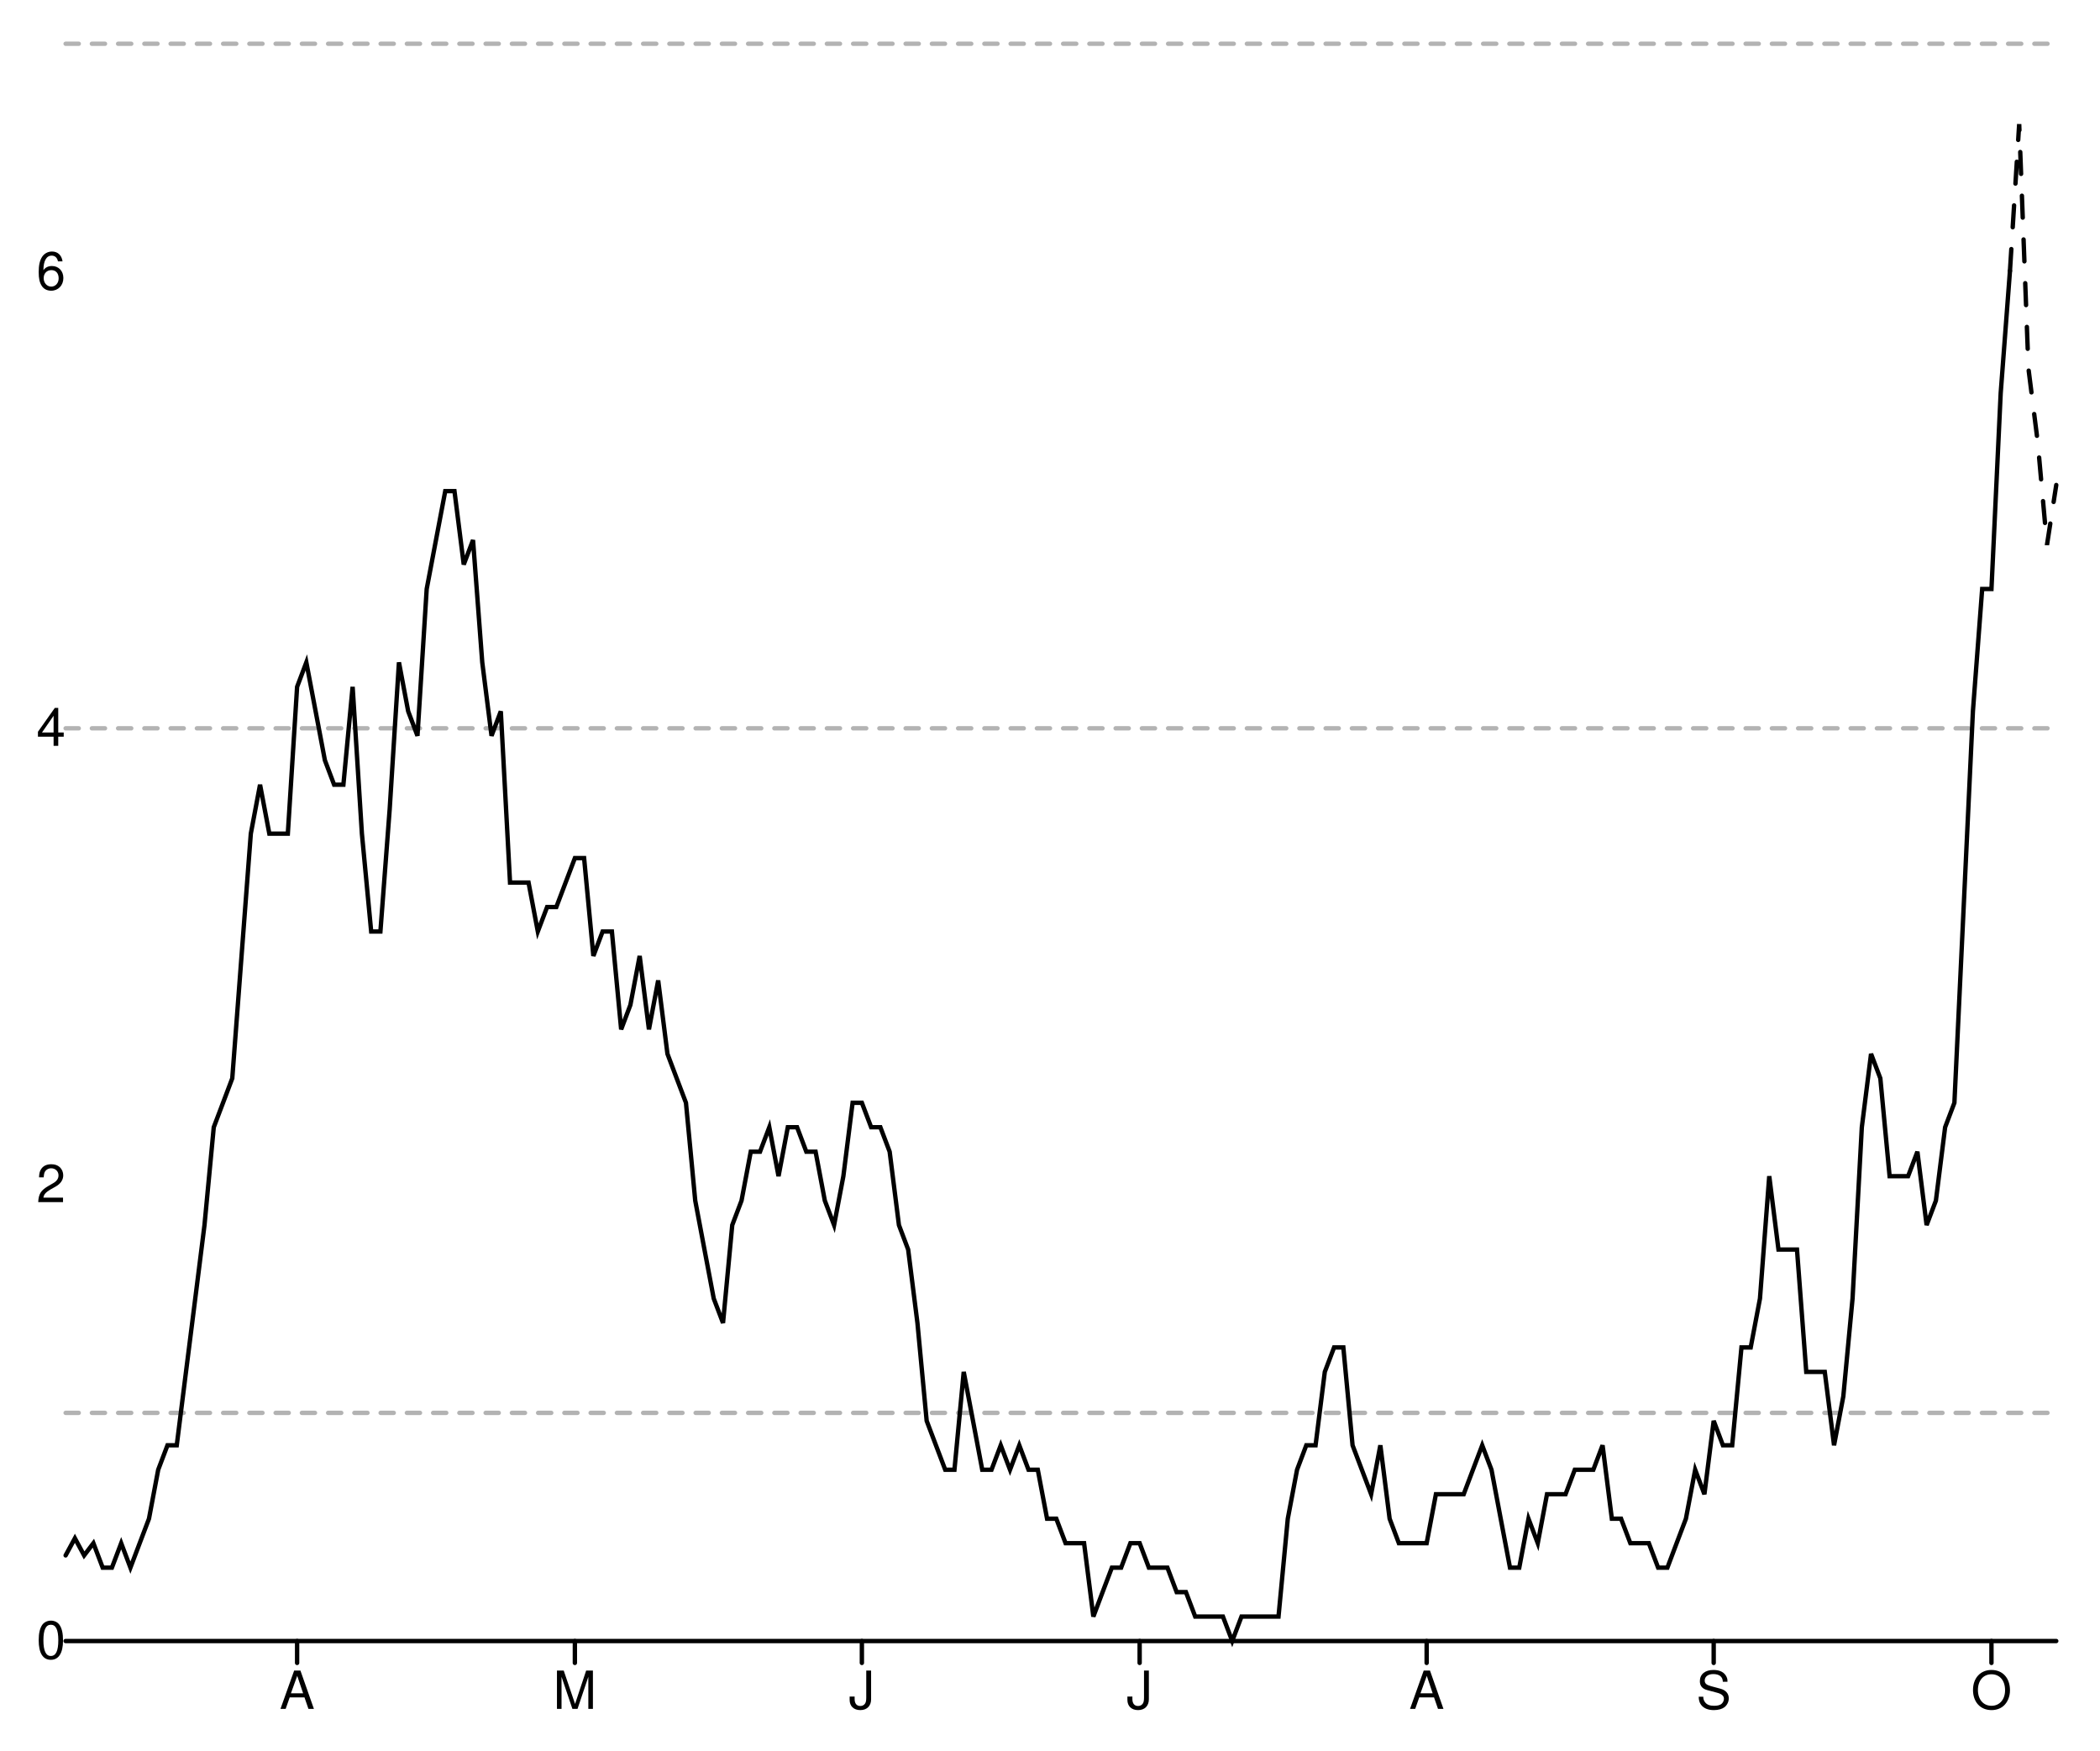
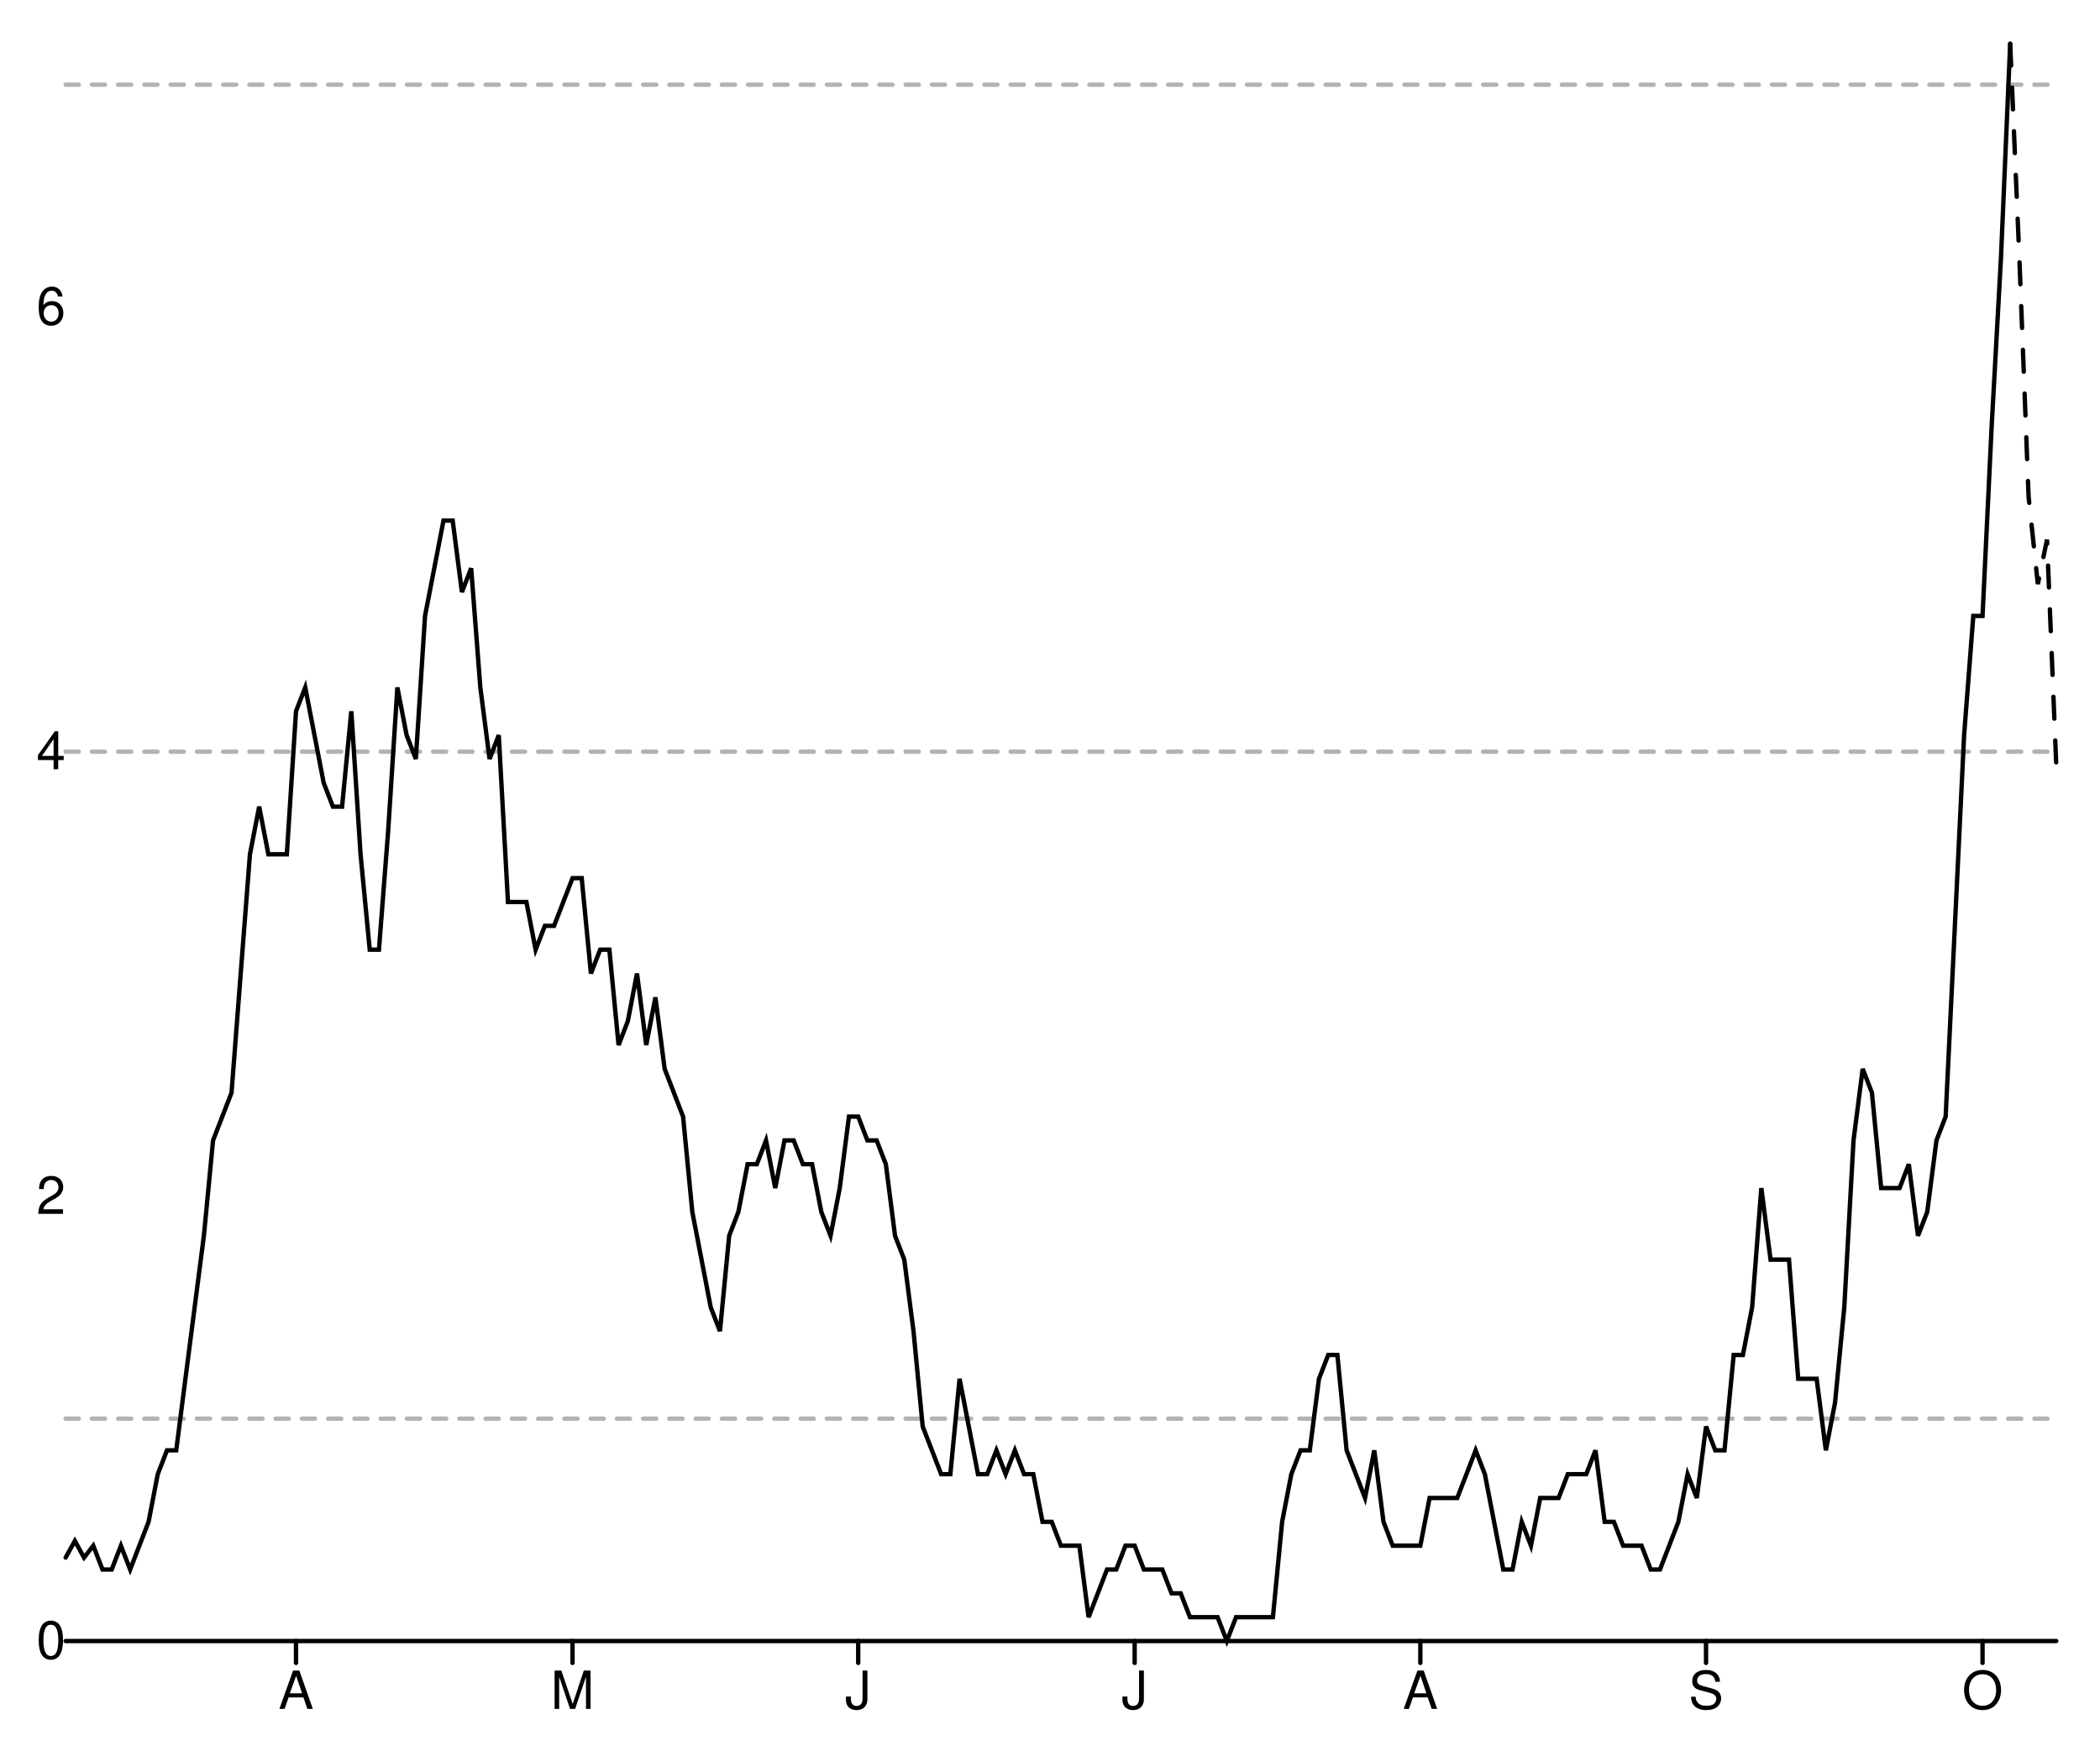
<svg xmlns="http://www.w3.org/2000/svg" width="480" height="400" viewBox="0 0 480 400" style="overflow:display" preserveAspectRatio="xMinYMin meet" overflow="visible">
  <defs>
    <style>
	.data-series path.line { fill-opacity: 0; stroke: black; }
	.data-series path.line.dotted { stroke-dasharray: 12 20 }
	.data-series circle { display: none; }
	.data-series:hover path.line, .data-series.on path.line { stroke-width: 1; }
	.data-series:hover circle, .data-series.on circle { display: inline; }
	.data-series circle:hover, .data-series circle.on { r: 1px!important; }
	.graph-grid { font-family: "Helvetica Neue",Helvetica,Arial,"Lucida Grande",sans-serif; }
	.graph-grid line { stroke: black; stroke-width: 1; stroke-linecap: round; }
	.graph-grid.graph-grid-x text { text-anchor: middle; dominant-baseline: hanging; transform: translateY(10px); }
	.graph-grid.graph-grid-y text { text-anchor: end; dominant-baseline: middle; transform: translateX(-10px); }
	</style>
  </defs>
  <g class="graph-grid graph-grid-y">
    <line x1="15.00" y1="375.00" x2="470.00" y2="375.00" data-left="15" />
    <text x="25" y="375" text-anchor="end">0</text>
-     <text x="25" y="270.714" text-anchor="end">2</text>
-     <text x="25" y="166.429" text-anchor="end">4</text>
-     <text x="25" y="62.143" text-anchor="end">6</text>
+     <text x="25" y="273.385" text-anchor="end">2</text>
+     <text x="25" y="171.77" text-anchor="end">4</text>
+     <text x="25" y="70.155" text-anchor="end">6</text>
    <text style="text-anchor:middle;dominant-baseline:hanging;font-weight:bold;transform: translateY(192.5px) rotate(-90deg);" />
  </g>
  <g class="graph-grid graph-grid-x">
-     <line class="tick" x1="67.91" y1="375.00" x2="67.91" y2="380.00" />
-     <text x="67.907" y="375" text-anchor="middle">A</text>
-     <line class="tick" x1="131.40" y1="375.00" x2="131.40" y2="380.00" />
-     <text x="131.395" y="375" text-anchor="middle">M</text>
-     <line class="tick" x1="197.00" y1="375.00" x2="197.00" y2="380.00" />
-     <text x="197" y="375" text-anchor="middle">J</text>
-     <line class="tick" x1="260.49" y1="375.00" x2="260.49" y2="380.00" />
-     <text x="260.488" y="375" text-anchor="middle">J</text>
-     <line class="tick" x1="326.09" y1="375.00" x2="326.09" y2="380.00" />
-     <text x="326.093" y="375" text-anchor="middle">A</text>
-     <line class="tick" x1="391.70" y1="375.00" x2="391.70" y2="380.00" />
-     <text x="391.698" y="375" text-anchor="middle">S</text>
-     <line class="tick" x1="455.19" y1="375.00" x2="455.19" y2="380.00" />
-     <text x="455.186" y="375" text-anchor="middle">O</text>
+     <line class="tick" x1="67.66" y1="375.00" x2="67.66" y2="380.00" />
+     <text x="67.662" y="375" text-anchor="middle">A</text>
+     <line class="tick" x1="130.86" y1="375.00" x2="130.86" y2="380.00" />
+     <text x="130.856" y="375" text-anchor="middle">M</text>
+     <line class="tick" x1="196.16" y1="375.00" x2="196.16" y2="380.00" />
+     <text x="196.157" y="375" text-anchor="middle">J</text>
+     <line class="tick" x1="259.35" y1="375.00" x2="259.35" y2="380.00" />
+     <text x="259.352" y="375" text-anchor="middle">J</text>
+     <line class="tick" x1="324.65" y1="375.00" x2="324.65" y2="380.00" />
+     <text x="324.653" y="375" text-anchor="middle">A</text>
+     <line class="tick" x1="389.95" y1="375.00" x2="389.95" y2="380.00" />
+     <text x="389.954" y="375" text-anchor="middle">S</text>
+     <line class="tick" x1="453.15" y1="375.00" x2="453.15" y2="380.00" />
+     <text x="453.148" y="375" text-anchor="middle">O</text>
    <text style="text-anchor:middle;dominant-baseline:hanging;font-weight:bold;transform: translateY(192.5px) rotate(-90deg);" />
  </g>
  <g data-series="widespread" class="data-series">
-     <path d="M 15.00,10.00L 470.00,10.00" id="E07000115-level-0" class="line" stroke-width="1" stroke-linecap="round" stroke-dasharray="3,3" fill-opacity="0.3" opacity="0.3" />
+     <path d="M 15.00,19.35L 470.00,19.35" id="E07000115-level-0" class="line" stroke-width="1" stroke-linecap="round" stroke-dasharray="3,3" fill-opacity="0.3" opacity="0.3" />
  </g>
  <g data-series="substantial" class="data-series">
-     <path d="M 15.00,166.43L 470.00,166.43" id="E07000115-level-1" class="line" stroke-width="1" stroke-linecap="round" stroke-dasharray="3,3" fill-opacity="0.3" opacity="0.3" />
+     <path d="M 15.00,171.77L 470.00,171.77" id="E07000115-level-1" class="line" stroke-width="1" stroke-linecap="round" stroke-dasharray="3,3" fill-opacity="0.3" opacity="0.3" />
  </g>
  <g data-series="moderate" class="data-series">
-     <path d="M 15.00,322.86L 470.00,322.86" id="E07000115-level-2" class="line" stroke-width="1" stroke-linecap="round" stroke-dasharray="3,3" fill-opacity="0.3" opacity="0.3" />
+     <path d="M 15.00,324.19L 470.00,324.19" id="E07000115-level-2" class="line" stroke-width="1" stroke-linecap="round" stroke-dasharray="3,3" fill-opacity="0.3" opacity="0.3" />
  </g>
  <g data-series="new-cases" class="data-series">
-     <path d="M 15.00,355.43L 17.12,351.52L 19.23,355.43L 21.35,352.64L 23.47,358.23L 25.58,358.23L 27.70,352.64L 29.81,358.23L 31.93,352.64L 34.05,347.05L 36.16,335.86L 38.28,330.27L 40.40,330.27L 42.51,313.50L 44.63,296.73L 46.74,279.95L 48.86,257.59L 50.98,252.00L 53.09,246.41L 55.21,218.45L 57.33,190.50L 59.44,179.32L 61.56,190.50L 63.67,190.50L 65.79,190.50L 67.91,156.95L 70.02,151.36L 72.14,162.54L 74.26,173.73L 76.37,179.32L 78.49,179.32L 80.60,156.95L 82.72,190.50L 84.84,212.86L 86.95,212.86L 89.07,184.91L 91.19,151.36L 93.30,162.54L 95.42,168.14L 97.53,134.59L 99.65,123.41L 101.77,112.23L 103.88,112.23L 106.00,129.00L 108.12,123.41L 110.23,151.36L 112.35,168.14L 114.47,162.54L 116.58,201.68L 118.70,201.68L 120.81,201.68L 122.93,212.86L 125.05,207.27L 127.16,207.27L 129.28,201.68L 131.40,196.09L 133.51,196.09L 135.63,218.45L 137.74,212.86L 139.86,212.86L 141.98,235.23L 144.09,229.64L 146.21,218.45L 148.33,235.23L 150.44,224.04L 152.56,240.82L 154.67,246.41L 156.79,252.00L 158.91,274.36L 161.02,285.54L 163.14,296.73L 165.26,302.32L 167.37,279.95L 169.49,274.36L 171.60,263.18L 173.72,263.18L 175.84,257.59L 177.95,268.77L 180.07,257.59L 182.19,257.59L 184.30,263.18L 186.42,263.18L 188.53,274.36L 190.65,279.95L 192.77,268.77L 194.88,252.00L 197.00,252.00L 199.12,257.59L 201.23,257.59L 203.35,263.18L 205.47,279.95L 207.58,285.54L 209.70,302.32L 211.81,324.68L 213.93,330.27L 216.05,335.86L 218.16,335.86L 220.28,313.50L 222.40,324.68L 224.51,335.86L 226.63,335.86L 228.74,330.27L 230.86,335.86L 232.98,330.27L 235.09,335.86L 237.21,335.86L 239.33,347.05L 241.44,347.05L 243.56,352.64L 245.67,352.64L 247.79,352.64L 249.91,369.41L 252.02,363.82L 254.14,358.23L 256.26,358.23L 258.37,352.64L 260.49,352.64L 262.60,358.23L 264.72,358.23L 266.84,358.23L 268.95,363.82L 271.07,363.82L 273.19,369.41L 275.30,369.41L 277.42,369.41L 279.53,369.41L 281.65,375.00L 283.77,369.41L 285.88,369.41L 288.00,369.41L 290.12,369.41L 292.23,369.41L 294.35,347.05L 296.47,335.86L 298.58,330.27L 300.70,330.27L 302.81,313.50L 304.93,307.91L 307.05,307.91L 309.16,330.27L 311.28,335.86L 313.40,341.45L 315.51,330.27L 317.63,347.05L 319.74,352.64L 321.86,352.64L 323.98,352.64L 326.09,352.64L 328.21,341.45L 330.33,341.45L 332.44,341.45L 334.56,341.45L 336.67,335.86L 338.79,330.27L 340.91,335.86L 343.02,347.05L 345.14,358.23L 347.26,358.23L 349.37,347.05L 351.49,352.64L 353.60,341.45L 355.72,341.45L 357.84,341.45L 359.95,335.86L 362.07,335.86L 364.19,335.86L 366.30,330.27L 368.42,347.05L 370.53,347.05L 372.65,352.64L 374.77,352.64L 376.88,352.64L 379.00,358.23L 381.12,358.23L 383.23,352.64L 385.35,347.05L 387.47,335.86L 389.58,341.45L 391.70,324.68L 393.81,330.27L 395.93,330.27L 398.05,307.91L 400.16,307.91L 402.28,296.73L 404.40,268.77L 406.51,285.54L 408.63,285.54L 410.74,285.54L 412.86,313.50L 414.98,313.50L 417.09,313.50L 419.21,330.27L 421.33,319.09L 423.44,296.73L 425.56,257.59L 427.67,240.82L 429.79,246.41L 431.91,268.77L 434.02,268.77L 436.14,268.77L 438.26,263.18L 440.37,279.95L 442.49,274.36L 444.60,257.59L 446.72,252.00L 448.84,207.27L 450.95,162.54L 453.07,134.59L 455.19,134.59L 457.30,89.86L 459.42,61.91" id="New cases" class="line" stroke-width="1" stroke-linecap="round" />
+     <path d="M 15.00,355.93L 17.11,352.12L 19.21,355.93L 21.32,353.21L 23.43,358.66L 25.53,358.66L 27.64,353.21L 29.75,358.66L 31.85,353.21L 33.96,347.76L 36.06,336.87L 38.17,331.42L 40.28,331.42L 42.38,315.07L 44.49,298.73L 46.60,282.39L 48.70,260.60L 50.81,255.15L 52.92,249.70L 55.02,222.46L 57.13,195.22L 59.24,184.33L 61.34,195.22L 63.45,195.22L 65.56,195.22L 67.66,162.54L 69.77,157.09L 71.88,167.99L 73.98,178.88L 76.09,184.33L 78.19,184.33L 80.30,162.54L 82.41,195.22L 84.51,217.01L 86.62,217.01L 88.73,189.78L 90.83,157.09L 92.94,167.99L 95.05,173.43L 97.15,140.75L 99.26,129.85L 101.37,118.96L 103.47,118.96L 105.58,135.30L 107.69,129.85L 109.79,157.09L 111.90,173.43L 114.00,167.99L 116.11,206.12L 118.22,206.12L 120.32,206.12L 122.43,217.01L 124.54,211.57L 126.64,211.57L 128.75,206.12L 130.86,200.67L 132.96,200.67L 135.07,222.46L 137.18,217.01L 139.28,217.01L 141.39,238.81L 143.50,233.36L 145.60,222.46L 147.71,238.81L 149.81,227.91L 151.92,244.25L 154.03,249.70L 156.13,255.15L 158.24,276.94L 160.35,287.84L 162.45,298.73L 164.56,304.18L 166.67,282.39L 168.77,276.94L 170.88,266.04L 172.99,266.04L 175.09,260.60L 177.20,271.49L 179.31,260.60L 181.41,260.60L 183.52,266.04L 185.62,266.04L 187.73,276.94L 189.84,282.39L 191.94,271.49L 194.05,255.15L 196.16,255.15L 198.26,260.60L 200.37,260.60L 202.48,266.04L 204.58,282.39L 206.69,287.84L 208.80,304.18L 210.90,325.97L 213.01,331.42L 215.12,336.87L 217.22,336.87L 219.33,315.07L 221.44,325.97L 223.54,336.87L 225.65,336.87L 227.75,331.42L 229.86,336.87L 231.97,331.42L 234.07,336.87L 236.18,336.87L 238.29,347.76L 240.39,347.76L 242.50,353.21L 244.61,353.21L 246.71,353.21L 248.82,369.55L 250.93,364.10L 253.03,358.66L 255.14,358.66L 257.25,353.21L 259.35,353.21L 261.46,358.66L 263.56,358.66L 265.67,358.66L 267.78,364.10L 269.88,364.10L 271.99,369.55L 274.10,369.55L 276.20,369.55L 278.31,369.55L 280.42,375.00L 282.52,369.55L 284.63,369.55L 286.74,369.55L 288.84,369.55L 290.95,369.55L 293.06,347.76L 295.16,336.87L 297.27,331.42L 299.38,331.42L 301.48,315.07L 303.59,309.63L 305.69,309.63L 307.80,331.42L 309.91,336.87L 312.01,342.31L 314.12,331.42L 316.23,347.76L 318.33,353.21L 320.44,353.21L 322.55,353.21L 324.65,353.21L 326.76,342.31L 328.87,342.31L 330.97,342.31L 333.08,342.31L 335.19,336.87L 337.29,331.42L 339.40,336.87L 341.50,347.76L 343.61,358.66L 345.72,358.66L 347.82,347.76L 349.93,353.21L 352.04,342.31L 354.14,342.31L 356.25,342.31L 358.36,336.87L 360.46,336.87L 362.57,336.87L 364.68,331.42L 366.78,347.76L 368.89,347.76L 371.00,353.21L 373.10,353.21L 375.21,353.21L 377.31,358.66L 379.42,358.66L 381.53,353.21L 383.63,347.76L 385.74,336.87L 387.85,342.31L 389.95,325.97L 392.06,331.42L 394.17,331.42L 396.27,309.63L 398.38,309.63L 400.49,298.73L 402.59,271.49L 404.70,287.84L 406.81,287.84L 408.91,287.84L 411.02,315.07L 413.12,315.07L 415.23,315.07L 417.34,331.42L 419.44,320.52L 421.55,298.73L 423.66,260.60L 425.76,244.25L 427.87,249.70L 429.98,271.49L 432.08,271.49L 434.19,271.49L 436.30,266.04L 438.40,282.39L 440.51,276.94L 442.62,260.60L 444.72,255.15L 446.83,211.57L 448.94,167.99L 451.04,140.75L 453.15,140.75L 455.25,97.16L 457.36,59.03L 459.47,10.00" id="New cases" class="line" stroke-width="1" stroke-linecap="round" />
  </g>
  <g data-series="recent-cases" class="data-series">
-     <path d="M 459.42,61.91L 461.53,28.36L 463.65,84.27L 465.77,101.04L 467.88,124.53L 470.00,110.83" id="Recent cases" class="line" stroke-width="1" stroke-linecap="round" stroke-dasharray="5,5" />
+     <path d="M 459.47,10.00L 461.57,59.03L 463.68,113.51L 465.79,133.48L 467.89,123.31L 470.00,174.79" id="Recent cases" class="line" stroke-width="1" stroke-linecap="round" stroke-dasharray="5,5" />
  </g>
</svg>
